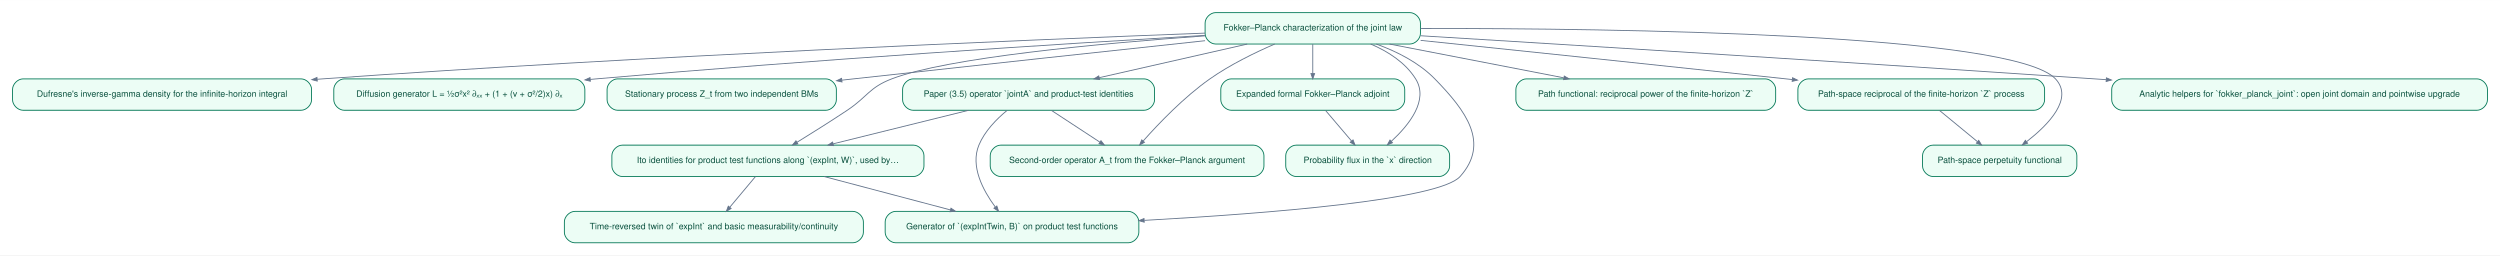
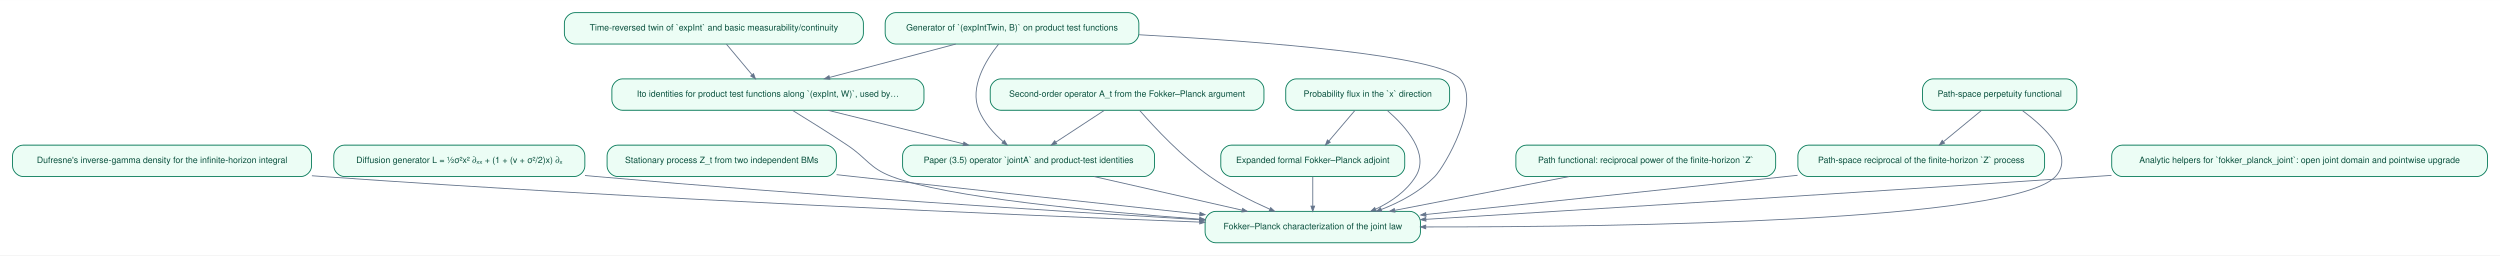
<svg xmlns="http://www.w3.org/2000/svg" xmlns:xlink="http://www.w3.org/1999/xlink" width="2868pt" height="293pt" viewBox="0.00 0.00 2867.80 292.80">
  <g id="graph0" class="graph" transform="scale(1 1) rotate(0) translate(14.4 278.4)">
    <polygon fill="white" stroke="transparent" points="-14.4,14.4 -14.4,-278.4 2853.4,-278.4 2853.4,14.4 -14.4,14.4" />
    <g id="node1" class="node">
      <g id="a_node1">
        <a xlink:href="Section3/FokkerPlanck.md" xlink:title="FokkerPlanck.lean">
-           <path fill="#ecfdf5" stroke="#047857" d="M1603,-264C1603,-264 1380,-264 1380,-264 1374,-264 1368,-258 1368,-252 1368,-252 1368,-240 1368,-240 1368,-234 1374,-228 1380,-228 1380,-228 1603,-228 1603,-228 1609,-228 1615,-234 1615,-240 1615,-240 1615,-252 1615,-252 1615,-258 1609,-264 1603,-264" />
-           <text text-anchor="middle" x="1491.5" y="-243.5" font-family="Helvetica,sans-Serif" font-size="10.00" fill="#064e3b">Fokker–Planck characterization of the joint law</text>
+           <path fill="#ecfdf5" stroke="#047857" d="M1603,-36C1603,-36 1380,-36 1380,-36 1374,-36 1368,-30 1368,-24 1368,-24 1368,-12 1368,-12 1368,-6 1374,0 1380,0 1380,0 1603,0 1603,0 1609,0 1615,-6 1615,-12 1615,-12 1615,-24 1615,-24 1615,-30 1609,-36 1603,-36" />
+           <text text-anchor="middle" x="1491.5" y="-15.5" font-family="Helvetica,sans-Serif" font-size="10.00" fill="#064e3b">Fokker–Planck characterization of the joint law</text>
        </a>
      </g>
    </g>
    <g id="node2" class="node">
      <g id="a_node2">
        <a xlink:href="Section3/Dufresne.md" xlink:title="Dufresne.lean">
-           <path fill="#ecfdf5" stroke="#047857" d="M331,-188C331,-188 12,-188 12,-188 6,-188 0,-182 0,-176 0,-176 0,-164 0,-164 0,-158 6,-152 12,-152 12,-152 331,-152 331,-152 337,-152 343,-158 343,-164 343,-164 343,-176 343,-176 343,-182 337,-188 331,-188" />
-           <text text-anchor="middle" x="171.5" y="-167.5" font-family="Helvetica,sans-Serif" font-size="10.00" fill="#064e3b">Dufresne's inverse-gamma density for the infinite-horizon integral</text>
+           <path fill="#ecfdf5" stroke="#047857" d="M331,-112C331,-112 12,-112 12,-112 6,-112 0,-106 0,-100 0,-100 0,-88 0,-88 0,-82 6,-76 12,-76 12,-76 331,-76 331,-76 337,-76 343,-82 343,-88 343,-88 343,-100 343,-100 343,-106 337,-112 331,-112" />
+           <text text-anchor="middle" x="171.5" y="-91.5" font-family="Helvetica,sans-Serif" font-size="10.00" fill="#064e3b">Dufresne's inverse-gamma density for the infinite-horizon integral</text>
        </a>
      </g>
    </g>
    <g id="edge2" class="edge">
-       <path fill="none" stroke="#64748b" d="M1367.84,-240.5C1159.04,-232.51 723.34,-214.21 355.5,-188 353.5,-187.86 351.49,-187.71 349.47,-187.56" />
-       <polygon fill="#64748b" stroke="#64748b" points="349.51,-185.46 343.37,-187.11 349.2,-189.65 349.51,-185.46" />
+       <path fill="none" stroke="#64748b" d="M343.37,-76.89C347.45,-76.58 351.5,-76.29 355.5,-76 719.75,-50.05 1150.54,-31.85 1361.66,-23.74" />
+       <polygon fill="#64748b" stroke="#64748b" points="1361.93,-25.83 1367.84,-23.5 1361.77,-21.63 1361.93,-25.83" />
    </g>
    <g id="node3" class="node">
      <g id="a_node3">
        <a xlink:href="Section3/Generator.md" xlink:title="Generator.lean">
-           <path fill="#ecfdf5" stroke="#047857" d="M644.5,-188C644.5,-188 380.5,-188 380.5,-188 374.5,-188 368.5,-182 368.5,-176 368.5,-176 368.5,-164 368.5,-164 368.5,-158 374.5,-152 380.5,-152 380.5,-152 644.5,-152 644.5,-152 650.5,-152 656.5,-158 656.5,-164 656.5,-164 656.5,-176 656.5,-176 656.5,-182 650.5,-188 644.5,-188" />
-           <text text-anchor="middle" x="512.5" y="-167.5" font-family="Helvetica,sans-Serif" font-size="10.00" fill="#064e3b">Diffusion generator L = ½σ²x² ∂ₓₓ + (1 + (ν + σ²/2)x) ∂ₓ</text>
+           <path fill="#ecfdf5" stroke="#047857" d="M644.5,-112C644.5,-112 380.5,-112 380.5,-112 374.5,-112 368.5,-106 368.5,-100 368.5,-100 368.5,-88 368.5,-88 368.5,-82 374.5,-76 380.5,-76 380.5,-76 644.5,-76 644.5,-76 650.5,-76 656.5,-82 656.5,-88 656.5,-88 656.5,-100 656.5,-100 656.5,-106 650.5,-112 644.5,-112" />
+           <text text-anchor="middle" x="512.5" y="-91.5" font-family="Helvetica,sans-Serif" font-size="10.00" fill="#064e3b">Diffusion generator L = ½σ²x² ∂ₓₓ + (1 + (ν + σ²/2)x) ∂ₓ</text>
        </a>
      </g>
    </g>
    <g id="edge3" class="edge">
-       <path fill="none" stroke="#64748b" d="M1367.79,-237.92C1206.82,-228.35 916.9,-209.96 669.5,-188 667.25,-187.8 664.98,-187.6 662.7,-187.39" />
-       <polygon fill="#64748b" stroke="#64748b" points="662.8,-185.29 656.64,-186.83 662.42,-189.47 662.8,-185.29" />
+       <path fill="none" stroke="#64748b" d="M656.64,-77.17C660.97,-76.77 665.27,-76.38 669.5,-76 913.76,-54.32 1199.47,-36.11 1361.6,-26.45" />
+       <polygon fill="#64748b" stroke="#64748b" points="1361.92,-28.54 1367.79,-26.08 1361.68,-24.35 1361.92,-28.54" />
    </g>
    <g id="node4" class="node">
      <g id="a_node4">
        <a xlink:href="Section3/Zproc.md" xlink:title="Zproc.lean">
-           <path fill="#ecfdf5" stroke="#047857" d="M933,-188C933,-188 694,-188 694,-188 688,-188 682,-182 682,-176 682,-176 682,-164 682,-164 682,-158 688,-152 694,-152 694,-152 933,-152 933,-152 939,-152 945,-158 945,-164 945,-164 945,-176 945,-176 945,-182 939,-188 933,-188" />
-           <text text-anchor="middle" x="813.5" y="-167.5" font-family="Helvetica,sans-Serif" font-size="10.00" fill="#064e3b">Stationary process Z_t from two independent BMs</text>
+           <path fill="#ecfdf5" stroke="#047857" d="M933,-112C933,-112 694,-112 694,-112 688,-112 682,-106 682,-100 682,-100 682,-88 682,-88 682,-82 688,-76 694,-76 694,-76 933,-76 933,-76 939,-76 945,-82 945,-88 945,-88 945,-100 945,-100 945,-106 939,-112 933,-112" />
+           <text text-anchor="middle" x="813.5" y="-91.5" font-family="Helvetica,sans-Serif" font-size="10.00" fill="#064e3b">Stationary process Z_t from two independent BMs</text>
        </a>
      </g>
    </g>
    <g id="edge13" class="edge">
-       <path fill="none" stroke="#64748b" d="M1367.96,-231.79C1261.15,-220.34 1102.62,-203.24 964.5,-188 960.17,-187.52 955.78,-187.04 951.34,-186.54" />
-       <polygon fill="#64748b" stroke="#64748b" points="951.46,-184.44 945.26,-185.87 950.99,-188.62 951.46,-184.44" />
+       <path fill="none" stroke="#64748b" d="M945.26,-78.13C951.77,-77.41 958.21,-76.69 964.5,-76 1100.06,-61.04 1255.28,-44.3 1361.97,-32.85" />
+       <polygon fill="#64748b" stroke="#64748b" points="1362.22,-34.94 1367.96,-32.21 1361.78,-30.76 1362.22,-34.94" />
+     </g>
+     <g id="node5" class="node">
+       <g id="a_node5">
+         <a xlink:href="Section3/ExpIntTwin.md" xlink:title="ExpIntTwin.lean">
+           <path fill="#ecfdf5" stroke="#047857" d="M964,-264C964,-264 645,-264 645,-264 639,-264 633,-258 633,-252 633,-252 633,-240 633,-240 633,-234 639,-228 645,-228 645,-228 964,-228 964,-228 970,-228 976,-234 976,-240 976,-240 976,-252 976,-252 976,-258 970,-264 964,-264" />
+           <text text-anchor="middle" x="804.5" y="-243.5" font-family="Helvetica,sans-Serif" font-size="10.00" fill="#064e3b">Time-reversed twin of `expInt` and basic measurability/continuity</text>
+         </a>
+       </g>
    </g>
    <g id="node6" class="node">
      <g id="a_node6">
        <a xlink:href="Section3/JointFokkerPlanckIto.md" xlink:title="JointFokkerPlanckIto.lean">
-           <path fill="#ecfdf5" stroke="#047857" d="M1033.5,-112C1033.5,-112 699.5,-112 699.5,-112 693.5,-112 687.5,-106 687.5,-100 687.5,-100 687.5,-88 687.5,-88 687.5,-82 693.5,-76 699.5,-76 699.5,-76 1033.5,-76 1033.5,-76 1039.5,-76 1045.5,-82 1045.5,-88 1045.5,-88 1045.5,-100 1045.5,-100 1045.5,-106 1039.5,-112 1033.5,-112" />
-           <text text-anchor="middle" x="866.5" y="-91.5" font-family="Helvetica,sans-Serif" font-size="10.00" fill="#064e3b">Ito identities for product test functions along `(expInt, W)`, used by…</text>
-         </a>
-       </g>
+           <path fill="#ecfdf5" stroke="#047857" d="M1033.5,-188C1033.5,-188 699.5,-188 699.5,-188 693.5,-188 687.5,-182 687.5,-176 687.5,-176 687.5,-164 687.5,-164 687.5,-158 693.5,-152 699.5,-152 699.5,-152 1033.5,-152 1033.5,-152 1039.5,-152 1045.5,-158 1045.5,-164 1045.5,-164 1045.5,-176 1045.5,-176 1045.5,-182 1039.5,-188 1033.5,-188" />
+           <text text-anchor="middle" x="866.5" y="-167.5" font-family="Helvetica,sans-Serif" font-size="10.00" fill="#064e3b">Ito identities for product test functions along `(expInt, W)`, used by…</text>
+         </a>
+       </g>
+     </g>
+     <g id="edge19" class="edge">
+       <path fill="none" stroke="#64748b" d="M818.88,-227.84C827.64,-217.38 838.92,-203.91 848.31,-192.71" />
+       <polygon fill="#64748b" stroke="#64748b" points="849.95,-194.02 852.2,-188.07 846.74,-191.32 849.95,-194.02" />
    </g>
    <g id="edge9" class="edge">
-       <path fill="none" stroke="#64748b" d="M1367.83,-237.35C1246.91,-228.63 1072.02,-212.35 1008.5,-188 982.59,-178.07 980.6,-167.37 957.5,-152 938.65,-139.46 917.21,-125.99 899.87,-115.29" />
-       <polygon fill="#64748b" stroke="#64748b" points="900.84,-113.43 894.63,-112.07 898.64,-117 900.84,-113.43" />
+       <path fill="none" stroke="#64748b" d="M894.63,-151.93C912.75,-140.81 936.7,-125.84 957.5,-112 980.6,-96.63 982.59,-85.93 1008.5,-76 1070.96,-52.06 1241.14,-35.92 1361.76,-27.09" />
+       <polygon fill="#64748b" stroke="#64748b" points="1361.99,-29.18 1367.83,-26.65 1361.69,-24.99 1361.99,-29.18" />
    </g>
    <g id="node7" class="node">
      <g id="a_node7">
        <a xlink:href="Section3/JointA.md" xlink:title="JointA.lean">
-           <path fill="#ecfdf5" stroke="#047857" d="M1298,-188C1298,-188 1033,-188 1033,-188 1027,-188 1021,-182 1021,-176 1021,-176 1021,-164 1021,-164 1021,-158 1027,-152 1033,-152 1033,-152 1298,-152 1298,-152 1304,-152 1310,-158 1310,-164 1310,-164 1310,-176 1310,-176 1310,-182 1304,-188 1298,-188" />
-           <text text-anchor="middle" x="1165.5" y="-167.5" font-family="Helvetica,sans-Serif" font-size="10.00" fill="#064e3b">Paper (3.5) operator `jointA` and product-test identities</text>
-         </a>
-       </g>
+           <path fill="#ecfdf5" stroke="#047857" d="M1298,-112C1298,-112 1033,-112 1033,-112 1027,-112 1021,-106 1021,-100 1021,-100 1021,-88 1021,-88 1021,-82 1027,-76 1033,-76 1033,-76 1298,-76 1298,-76 1304,-76 1310,-82 1310,-88 1310,-88 1310,-100 1310,-100 1310,-106 1304,-112 1298,-112" />
+           <text text-anchor="middle" x="1165.5" y="-91.5" font-family="Helvetica,sans-Serif" font-size="10.00" fill="#064e3b">Paper (3.5) operator `jointA` and product-test identities</text>
+         </a>
+       </g>
+     </g>
+     <g id="edge16" class="edge">
+       <path fill="none" stroke="#64748b" d="M935.47,-151.93C981.86,-140.45 1043,-125.32 1090.59,-113.54" />
+       <polygon fill="#64748b" stroke="#64748b" points="1091.3,-115.53 1096.62,-112.05 1090.29,-111.45 1091.3,-115.53" />
    </g>
    <g id="edge5" class="edge">
-       <path fill="none" stroke="#64748b" d="M1416.3,-227.93C1365.51,-216.4 1298.52,-201.19 1246.54,-189.4" />
-       <polygon fill="#64748b" stroke="#64748b" points="1246.92,-187.33 1240.6,-188.05 1245.99,-191.42 1246.92,-187.33" />
+       <path fill="none" stroke="#64748b" d="M1240.7,-75.93C1291.49,-64.4 1358.48,-49.19 1410.46,-37.4" />
+       <polygon fill="#64748b" stroke="#64748b" points="1411.01,-39.42 1416.4,-36.05 1410.08,-35.33 1411.01,-39.42" />
    </g>
    <g id="node8" class="node">
      <g id="a_node8">
        <a xlink:href="Section3/JointFokkerPlanckAdjoint.md" xlink:title="JointFokkerPlanckAdjoint.lean">
-           <path fill="#ecfdf5" stroke="#047857" d="M1585,-188C1585,-188 1398,-188 1398,-188 1392,-188 1386,-182 1386,-176 1386,-176 1386,-164 1386,-164 1386,-158 1392,-152 1398,-152 1398,-152 1585,-152 1585,-152 1591,-152 1597,-158 1597,-164 1597,-164 1597,-176 1597,-176 1597,-182 1591,-188 1585,-188" />
-           <text text-anchor="middle" x="1491.5" y="-167.5" font-family="Helvetica,sans-Serif" font-size="10.00" fill="#064e3b">Expanded formal Fokker–Planck adjoint</text>
+           <path fill="#ecfdf5" stroke="#047857" d="M1585,-112C1585,-112 1398,-112 1398,-112 1392,-112 1386,-106 1386,-100 1386,-100 1386,-88 1386,-88 1386,-82 1392,-76 1398,-76 1398,-76 1585,-76 1585,-76 1591,-76 1597,-82 1597,-88 1597,-88 1597,-100 1597,-100 1597,-106 1591,-112 1585,-112" />
+           <text text-anchor="middle" x="1491.5" y="-91.5" font-family="Helvetica,sans-Serif" font-size="10.00" fill="#064e3b">Expanded formal Fokker–Planck adjoint</text>
        </a>
      </g>
    </g>
    <g id="edge7" class="edge">
-       <path fill="none" stroke="#64748b" d="M1491.5,-227.84C1491.5,-217.84 1491.5,-205.11 1491.5,-194.23" />
-       <polygon fill="#64748b" stroke="#64748b" points="1493.6,-194.07 1491.5,-188.07 1489.4,-194.07 1493.6,-194.07" />
+       <path fill="none" stroke="#64748b" d="M1491.5,-75.84C1491.5,-65.84 1491.5,-53.11 1491.5,-42.23" />
+       <polygon fill="#64748b" stroke="#64748b" points="1493.6,-42.07 1491.5,-36.07 1489.4,-42.07 1493.6,-42.07" />
    </g>
    <g id="node9" class="node">
      <g id="a_node9">
        <a xlink:href="Section3/TwinGenerator.md" xlink:title="TwinGenerator.lean">
-           <path fill="#ecfdf5" stroke="#047857" d="M1280,-36C1280,-36 1013,-36 1013,-36 1007,-36 1001,-30 1001,-24 1001,-24 1001,-12 1001,-12 1001,-6 1007,0 1013,0 1013,0 1280,0 1280,0 1286,0 1292,-6 1292,-12 1292,-12 1292,-24 1292,-24 1292,-30 1286,-36 1280,-36" />
-           <text text-anchor="middle" x="1146.5" y="-15.5" font-family="Helvetica,sans-Serif" font-size="10.00" fill="#064e3b">Generator of `(expIntTwin, B)` on product test functions</text>
+           <path fill="#ecfdf5" stroke="#047857" d="M1280,-264C1280,-264 1013,-264 1013,-264 1007,-264 1001,-258 1001,-252 1001,-252 1001,-240 1001,-240 1001,-234 1007,-228 1013,-228 1013,-228 1280,-228 1280,-228 1286,-228 1292,-234 1292,-240 1292,-240 1292,-252 1292,-252 1292,-258 1286,-264 1280,-264" />
+           <text text-anchor="middle" x="1146.5" y="-243.5" font-family="Helvetica,sans-Serif" font-size="10.00" fill="#064e3b">Generator of `(expIntTwin, B)` on product test functions</text>
        </a>
      </g>
    </g>
    <g id="edge11" class="edge">
-       <path fill="none" stroke="#64748b" d="M1564.38,-227.94C1588.28,-219.31 1613.33,-206.57 1631.5,-188 1667.45,-151.24 1694.8,-114.31 1660.5,-76 1636.51,-49.2 1441.16,-33.62 1298.38,-25.71" />
-       <polygon fill="#64748b" stroke="#64748b" points="1298.15,-23.6 1292.05,-25.36 1297.92,-27.79 1298.15,-23.6" />
+       <path fill="none" stroke="#64748b" d="M1292.05,-238.64C1435.32,-230.84 1636.15,-215.2 1660.5,-188 1685.16,-160.45 1642.86,-87.62 1631.5,-76 1614.82,-58.95 1592.34,-46.82 1570.28,-38.27" />
+       <polygon fill="#64748b" stroke="#64748b" points="1570.74,-36.2 1564.38,-36.06 1569.27,-40.13 1570.74,-36.2" />
+     </g>
+     <g id="edge20" class="edge">
+       <path fill="none" stroke="#64748b" d="M1081.91,-227.93C1038.63,-216.49 981.65,-201.43 937.16,-189.68" />
+       <polygon fill="#64748b" stroke="#64748b" points="937.59,-187.62 931.25,-188.11 936.51,-191.68 937.59,-187.62" />
+     </g>
+     <g id="edge17" class="edge">
+       <path fill="none" stroke="#64748b" d="M1131.06,-227.84C1116.23,-209.16 1097.55,-178.43 1108.5,-152 1114.31,-137.97 1125.43,-125.6 1136.32,-115.99" />
+       <polygon fill="#64748b" stroke="#64748b" points="1137.75,-117.53 1140.96,-112.05 1135.03,-114.34 1137.75,-117.53" />
    </g>
    <g id="node10" class="node">
      <g id="a_node10">
        <a xlink:href="Section3/JointFlux.md" xlink:title="JointFlux.lean">
-           <path fill="#ecfdf5" stroke="#047857" d="M1636.5,-112C1636.5,-112 1472.5,-112 1472.5,-112 1466.5,-112 1460.5,-106 1460.5,-100 1460.5,-100 1460.5,-88 1460.5,-88 1460.5,-82 1466.5,-76 1472.5,-76 1472.5,-76 1636.5,-76 1636.5,-76 1642.5,-76 1648.5,-82 1648.5,-88 1648.5,-88 1648.5,-100 1648.5,-100 1648.5,-106 1642.5,-112 1636.5,-112" />
-           <text text-anchor="middle" x="1554.5" y="-91.5" font-family="Helvetica,sans-Serif" font-size="10.00" fill="#064e3b">Probability flux in the `x` direction</text>
+           <path fill="#ecfdf5" stroke="#047857" d="M1636.5,-188C1636.5,-188 1472.5,-188 1472.5,-188 1466.5,-188 1460.5,-182 1460.5,-176 1460.5,-176 1460.5,-164 1460.5,-164 1460.5,-158 1466.5,-152 1472.5,-152 1472.5,-152 1636.5,-152 1636.5,-152 1642.5,-152 1648.5,-158 1648.5,-164 1648.5,-164 1648.5,-176 1648.5,-176 1648.5,-182 1642.5,-188 1636.5,-188" />
+           <text text-anchor="middle" x="1554.5" y="-167.5" font-family="Helvetica,sans-Serif" font-size="10.00" fill="#064e3b">Probability flux in the `x` direction</text>
        </a>
      </g>
    </g>
    <g id="edge6" class="edge">
-       <path fill="none" stroke="#64748b" d="M1557.94,-227.98C1577.99,-219.4 1597.77,-206.69 1609.5,-188 1624.7,-163.77 1602.29,-135.42 1581.67,-116.44" />
-       <polygon fill="#64748b" stroke="#64748b" points="1582.91,-114.74 1577.04,-112.3 1580.11,-117.87 1582.91,-114.74" />
+       <path fill="none" stroke="#64748b" d="M1577.04,-151.7C1598.68,-132.9 1625.85,-102.06 1609.5,-76 1598.87,-59.06 1581.63,-47.03 1563.56,-38.54" />
+       <polygon fill="#64748b" stroke="#64748b" points="1564.27,-36.56 1557.94,-36.02 1562.55,-40.39 1564.27,-36.56" />
+     </g>
+     <g id="edge18" class="edge">
+       <path fill="none" stroke="#64748b" d="M1539.89,-151.84C1530.98,-141.38 1519.52,-127.91 1509.99,-116.71" />
+       <polygon fill="#64748b" stroke="#64748b" points="1511.52,-115.28 1506.03,-112.07 1508.32,-118 1511.52,-115.28" />
    </g>
    <g id="node11" class="node">
      <g id="a_node11">
        <a xlink:href="Section3/Aop.md" xlink:title="Aop.lean">
-           <path fill="#ecfdf5" stroke="#047857" d="M1423.5,-112C1423.5,-112 1133.5,-112 1133.5,-112 1127.5,-112 1121.5,-106 1121.5,-100 1121.5,-100 1121.5,-88 1121.5,-88 1121.5,-82 1127.5,-76 1133.5,-76 1133.5,-76 1423.5,-76 1423.5,-76 1429.5,-76 1435.5,-82 1435.5,-88 1435.5,-88 1435.5,-100 1435.5,-100 1435.5,-106 1429.5,-112 1423.5,-112" />
-           <text text-anchor="middle" x="1278.5" y="-91.5" font-family="Helvetica,sans-Serif" font-size="10.00" fill="#064e3b">Second-order operator A_t from the Fokker–Planck argument</text>
+           <path fill="#ecfdf5" stroke="#047857" d="M1423.5,-188C1423.5,-188 1133.5,-188 1133.5,-188 1127.5,-188 1121.5,-182 1121.5,-176 1121.5,-176 1121.5,-164 1121.5,-164 1121.5,-158 1127.5,-152 1133.5,-152 1133.5,-152 1423.5,-152 1423.5,-152 1429.5,-152 1435.5,-158 1435.5,-164 1435.5,-164 1435.5,-176 1435.5,-176 1435.5,-182 1429.5,-188 1423.5,-188" />
+           <text text-anchor="middle" x="1278.5" y="-167.5" font-family="Helvetica,sans-Serif" font-size="10.00" fill="#064e3b">Second-order operator A_t from the Fokker–Planck argument</text>
        </a>
      </g>
    </g>
    <g id="edge1" class="edge">
-       <path fill="none" stroke="#64748b" d="M1447.87,-227.98C1424.76,-217.98 1396.49,-204.15 1373.5,-188 1343.95,-167.24 1315.04,-137.12 1297.02,-116.83" />
-       <polygon fill="#64748b" stroke="#64748b" points="1298.44,-115.27 1292.9,-112.15 1295.29,-118.05 1298.44,-115.27" />
+       <path fill="none" stroke="#64748b" d="M1292.9,-151.85C1310.4,-131.77 1341.58,-98.42 1373.5,-76 1394.7,-61.11 1420.38,-48.19 1442.36,-38.43" />
+       <polygon fill="#64748b" stroke="#64748b" points="1443.21,-40.35 1447.87,-36.02 1441.53,-36.51 1443.21,-40.35" />
+     </g>
+     <g id="edge15" class="edge">
+       <path fill="none" stroke="#64748b" d="M1252.29,-151.84C1235.75,-141 1214.28,-126.95 1196.84,-115.52" />
+       <polygon fill="#64748b" stroke="#64748b" points="1197.74,-113.6 1191.57,-112.07 1195.44,-117.11 1197.74,-113.6" />
    </g>
    <g id="node12" class="node">
      <g id="a_node12">
        <a xlink:href="Section3/ZpowPath.md" xlink:title="ZpowPath.lean">
-           <path fill="#ecfdf5" stroke="#047857" d="M2010.5,-188C2010.5,-188 1736.5,-188 1736.5,-188 1730.5,-188 1724.5,-182 1724.5,-176 1724.5,-176 1724.5,-164 1724.5,-164 1724.5,-158 1730.5,-152 1736.5,-152 1736.5,-152 2010.5,-152 2010.5,-152 2016.5,-152 2022.5,-158 2022.5,-164 2022.5,-164 2022.5,-176 2022.5,-176 2022.5,-182 2016.5,-188 2010.5,-188" />
-           <text text-anchor="middle" x="1873.5" y="-167.5" font-family="Helvetica,sans-Serif" font-size="10.00" fill="#064e3b">Path functional: reciprocal power of the finite-horizon `Z`</text>
+           <path fill="#ecfdf5" stroke="#047857" d="M2010.5,-112C2010.5,-112 1736.5,-112 1736.5,-112 1730.5,-112 1724.5,-106 1724.5,-100 1724.5,-100 1724.5,-88 1724.5,-88 1724.5,-82 1730.5,-76 1736.5,-76 1736.5,-76 2010.5,-76 2010.5,-76 2016.5,-76 2022.5,-82 2022.5,-88 2022.5,-88 2022.5,-100 2022.5,-100 2022.5,-106 2016.5,-112 2010.5,-112" />
+           <text text-anchor="middle" x="1873.5" y="-91.5" font-family="Helvetica,sans-Serif" font-size="10.00" fill="#064e3b">Path functional: reciprocal power of the finite-horizon `Z`</text>
        </a>
      </g>
    </g>
    <g id="edge12" class="edge">
-       <path fill="none" stroke="#64748b" d="M1579.62,-227.93C1639.37,-216.35 1718.27,-201.07 1779.27,-189.25" />
-       <polygon fill="#64748b" stroke="#64748b" points="1780,-191.25 1785.49,-188.05 1779.2,-187.13 1780,-191.25" />
+       <path fill="none" stroke="#64748b" d="M1785.38,-75.93C1725.63,-64.35 1646.73,-49.07 1585.73,-37.25" />
+       <polygon fill="#64748b" stroke="#64748b" points="1585.8,-35.13 1579.51,-36.05 1585,-39.25 1585.8,-35.13" />
    </g>
    <g id="node13" class="node">
      <g id="a_node13">
        <a xlink:href="Section3/InvZFromPaths.md" xlink:title="InvZFromPaths.lean">
-           <path fill="#ecfdf5" stroke="#047857" d="M2319,-188C2319,-188 2060,-188 2060,-188 2054,-188 2048,-182 2048,-176 2048,-176 2048,-164 2048,-164 2048,-158 2054,-152 2060,-152 2060,-152 2319,-152 2319,-152 2325,-152 2331,-158 2331,-164 2331,-164 2331,-176 2331,-176 2331,-182 2325,-188 2319,-188" />
-           <text text-anchor="middle" x="2189.5" y="-167.5" font-family="Helvetica,sans-Serif" font-size="10.00" fill="#064e3b">Path-space reciprocal of the finite-horizon `Z` process</text>
+           <path fill="#ecfdf5" stroke="#047857" d="M2319,-112C2319,-112 2060,-112 2060,-112 2054,-112 2048,-106 2048,-100 2048,-100 2048,-88 2048,-88 2048,-82 2054,-76 2060,-76 2060,-76 2319,-76 2319,-76 2325,-76 2331,-82 2331,-88 2331,-88 2331,-100 2331,-100 2331,-106 2325,-112 2319,-112" />
+           <text text-anchor="middle" x="2189.5" y="-91.5" font-family="Helvetica,sans-Serif" font-size="10.00" fill="#064e3b">Path-space reciprocal of the finite-horizon `Z` process</text>
        </a>
      </g>
    </g>
    <g id="edge4" class="edge">
-       <path fill="none" stroke="#64748b" d="M1615.25,-232.17C1725.32,-220.73 1890.65,-203.44 2034.5,-188 2036.79,-187.75 2039.09,-187.51 2041.42,-187.26" />
-       <polygon fill="#64748b" stroke="#64748b" points="2041.86,-189.32 2047.6,-186.59 2041.41,-185.15 2041.86,-189.32" />
+       <path fill="none" stroke="#64748b" d="M2047.6,-77.41C2043.18,-76.93 2038.81,-76.46 2034.5,-76 1893.32,-60.85 1731.45,-43.91 1621.44,-32.47" />
+       <polygon fill="#64748b" stroke="#64748b" points="1621.44,-30.36 1615.25,-31.83 1621,-34.53 1621.44,-30.36" />
    </g>
    <g id="node14" class="node">
      <g id="a_node14">
        <a xlink:href="Section3/PerpetuityPath.md" xlink:title="PerpetuityPath.lean">
-           <path fill="#ecfdf5" stroke="#047857" d="M2356,-112C2356,-112 2203,-112 2203,-112 2197,-112 2191,-106 2191,-100 2191,-100 2191,-88 2191,-88 2191,-82 2197,-76 2203,-76 2203,-76 2356,-76 2356,-76 2362,-76 2368,-82 2368,-88 2368,-88 2368,-100 2368,-100 2368,-106 2362,-112 2356,-112" />
-           <text text-anchor="middle" x="2279.5" y="-91.5" font-family="Helvetica,sans-Serif" font-size="10.00" fill="#064e3b">Path-space perpetuity functional</text>
+           <path fill="#ecfdf5" stroke="#047857" d="M2356,-188C2356,-188 2203,-188 2203,-188 2197,-188 2191,-182 2191,-176 2191,-176 2191,-164 2191,-164 2191,-158 2197,-152 2203,-152 2203,-152 2356,-152 2356,-152 2362,-152 2368,-158 2368,-164 2368,-164 2368,-176 2368,-176 2368,-182 2362,-188 2356,-188" />
+           <text text-anchor="middle" x="2279.5" y="-167.5" font-family="Helvetica,sans-Serif" font-size="10.00" fill="#064e3b">Path-space perpetuity functional</text>
        </a>
      </g>
    </g>
    <g id="edge10" class="edge">
-       <path fill="none" stroke="#64748b" d="M1615.07,-245.84C1839.35,-246.05 2294.86,-240 2343.5,-188 2364.46,-165.59 2335.85,-135.81 2310.45,-116.05" />
-       <polygon fill="#64748b" stroke="#64748b" points="2311.48,-114.19 2305.43,-112.24 2308.94,-117.54 2311.48,-114.19" />
+       <path fill="none" stroke="#64748b" d="M2305.43,-151.76C2331.81,-132.2 2365.86,-99.9 2343.5,-76 2295.31,-24.48 1847.77,-18.06 1621.37,-18.16" />
+       <polygon fill="#64748b" stroke="#64748b" points="1621.07,-16.06 1615.07,-18.16 1621.07,-20.26 1621.07,-16.06" />
+     </g>
+     <g id="edge14" class="edge">
+       <path fill="none" stroke="#64748b" d="M2258.63,-151.84C2245.68,-141.19 2228.94,-127.43 2215.18,-116.12" />
+       <polygon fill="#64748b" stroke="#64748b" points="2216.23,-114.26 2210.26,-112.07 2213.56,-117.5 2216.23,-114.26" />
    </g>
    <g id="node15" class="node">
      <g id="a_node15">
        <a xlink:href="Section3/JointFokkerPlanckHelpers.md" xlink:title="JointFokkerPlanckHelpers.lean">
-           <path fill="#ecfdf5" stroke="#047857" d="M2827,-188C2827,-188 2420,-188 2420,-188 2414,-188 2408,-182 2408,-176 2408,-176 2408,-164 2408,-164 2408,-158 2414,-152 2420,-152 2420,-152 2827,-152 2827,-152 2833,-152 2839,-158 2839,-164 2839,-164 2839,-176 2839,-176 2839,-182 2833,-188 2827,-188" />
-           <text text-anchor="middle" x="2623.5" y="-167.5" font-family="Helvetica,sans-Serif" font-size="10.00" fill="#064e3b">Analytic helpers for `fokker_planck_joint`: open joint domain and pointwise upgrade</text>
+           <path fill="#ecfdf5" stroke="#047857" d="M2827,-112C2827,-112 2420,-112 2420,-112 2414,-112 2408,-106 2408,-100 2408,-100 2408,-88 2408,-88 2408,-82 2414,-76 2420,-76 2420,-76 2827,-76 2827,-76 2833,-76 2839,-82 2839,-88 2839,-88 2839,-100 2839,-100 2839,-106 2833,-112 2827,-112" />
+           <text text-anchor="middle" x="2623.5" y="-91.5" font-family="Helvetica,sans-Serif" font-size="10.00" fill="#064e3b">Analytic helpers for `fokker_planck_joint`: open joint domain and pointwise upgrade</text>
        </a>
      </g>
    </g>
    <g id="edge8" class="edge">
-       <path fill="none" stroke="#64748b" d="M1615.22,-237.48C1788.25,-226.89 2112.35,-206.76 2388.5,-188 2392.85,-187.7 2397.24,-187.4 2401.67,-187.1" />
-       <polygon fill="#64748b" stroke="#64748b" points="2401.89,-189.19 2407.73,-186.68 2401.6,-185 2401.89,-189.19" />
-     </g>
-     <g id="node5" class="node">
-       <g id="a_node5">
-         <a xlink:href="Section3/ExpIntTwin.md" xlink:title="ExpIntTwin.lean">
-           <path fill="#ecfdf5" stroke="#047857" d="M964,-36C964,-36 645,-36 645,-36 639,-36 633,-30 633,-24 633,-24 633,-12 633,-12 633,-6 639,0 645,0 645,0 964,0 964,0 970,0 976,-6 976,-12 976,-12 976,-24 976,-24 976,-30 970,-36 964,-36" />
-           <text text-anchor="middle" x="804.5" y="-15.5" font-family="Helvetica,sans-Serif" font-size="10.00" fill="#064e3b">Time-reversed twin of `expInt` and basic measurability/continuity</text>
-         </a>
-       </g>
-     </g>
-     <g id="edge19" class="edge">
-       <path fill="none" stroke="#64748b" d="M852.12,-75.84C843.36,-65.38 832.08,-51.91 822.69,-40.71" />
-       <polygon fill="#64748b" stroke="#64748b" points="824.26,-39.32 818.8,-36.07 821.05,-42.02 824.26,-39.32" />
-     </g>
-     <g id="edge20" class="edge">
-       <path fill="none" stroke="#64748b" d="M931.09,-75.93C974.37,-64.49 1031.35,-49.43 1075.84,-37.68" />
-       <polygon fill="#64748b" stroke="#64748b" points="1076.49,-39.68 1081.75,-36.11 1075.41,-35.62 1076.49,-39.68" />
-     </g>
-     <g id="edge16" class="edge">
-       <path fill="none" stroke="#64748b" d="M1096.53,-151.93C1050.14,-140.45 989,-125.32 941.41,-113.54" />
-       <polygon fill="#64748b" stroke="#64748b" points="941.71,-111.45 935.38,-112.05 940.7,-115.53 941.71,-111.45" />
-     </g>
-     <g id="edge17" class="edge">
-       <path fill="none" stroke="#64748b" d="M1140.96,-151.95C1128.72,-141.91 1115.14,-128.03 1108.5,-112 1098.49,-87.84 1113.24,-60.09 1127.17,-41.23" />
-       <polygon fill="#64748b" stroke="#64748b" points="1129.08,-42.2 1131.06,-36.16 1125.75,-39.64 1129.08,-42.2" />
-     </g>
-     <g id="edge15" class="edge">
-       <path fill="none" stroke="#64748b" d="M1191.71,-151.84C1208.25,-141 1229.72,-126.95 1247.16,-115.52" />
-       <polygon fill="#64748b" stroke="#64748b" points="1248.56,-117.11 1252.43,-112.07 1246.26,-113.6 1248.56,-117.11" />
-     </g>
-     <g id="edge18" class="edge">
-       <path fill="none" stroke="#64748b" d="M1506.11,-151.84C1515.02,-141.38 1526.48,-127.91 1536.01,-116.71" />
-       <polygon fill="#64748b" stroke="#64748b" points="1537.68,-118 1539.97,-112.07 1534.48,-115.28 1537.68,-118" />
-     </g>
-     <g id="edge14" class="edge">
-       <path fill="none" stroke="#64748b" d="M2210.37,-151.84C2223.32,-141.19 2240.06,-127.43 2253.82,-116.12" />
-       <polygon fill="#64748b" stroke="#64748b" points="2255.44,-117.5 2258.74,-112.07 2252.77,-114.26 2255.44,-117.5" />
+       <path fill="none" stroke="#64748b" d="M2407.73,-77.32C2401.25,-76.87 2394.83,-76.43 2388.5,-76 2115.59,-57.46 1795.84,-37.58 1621.36,-26.89" />
+       <polygon fill="#64748b" stroke="#64748b" points="1621.34,-24.79 1615.22,-26.52 1621.08,-28.98 1621.34,-24.79" />
    </g>
  </g>
</svg>
